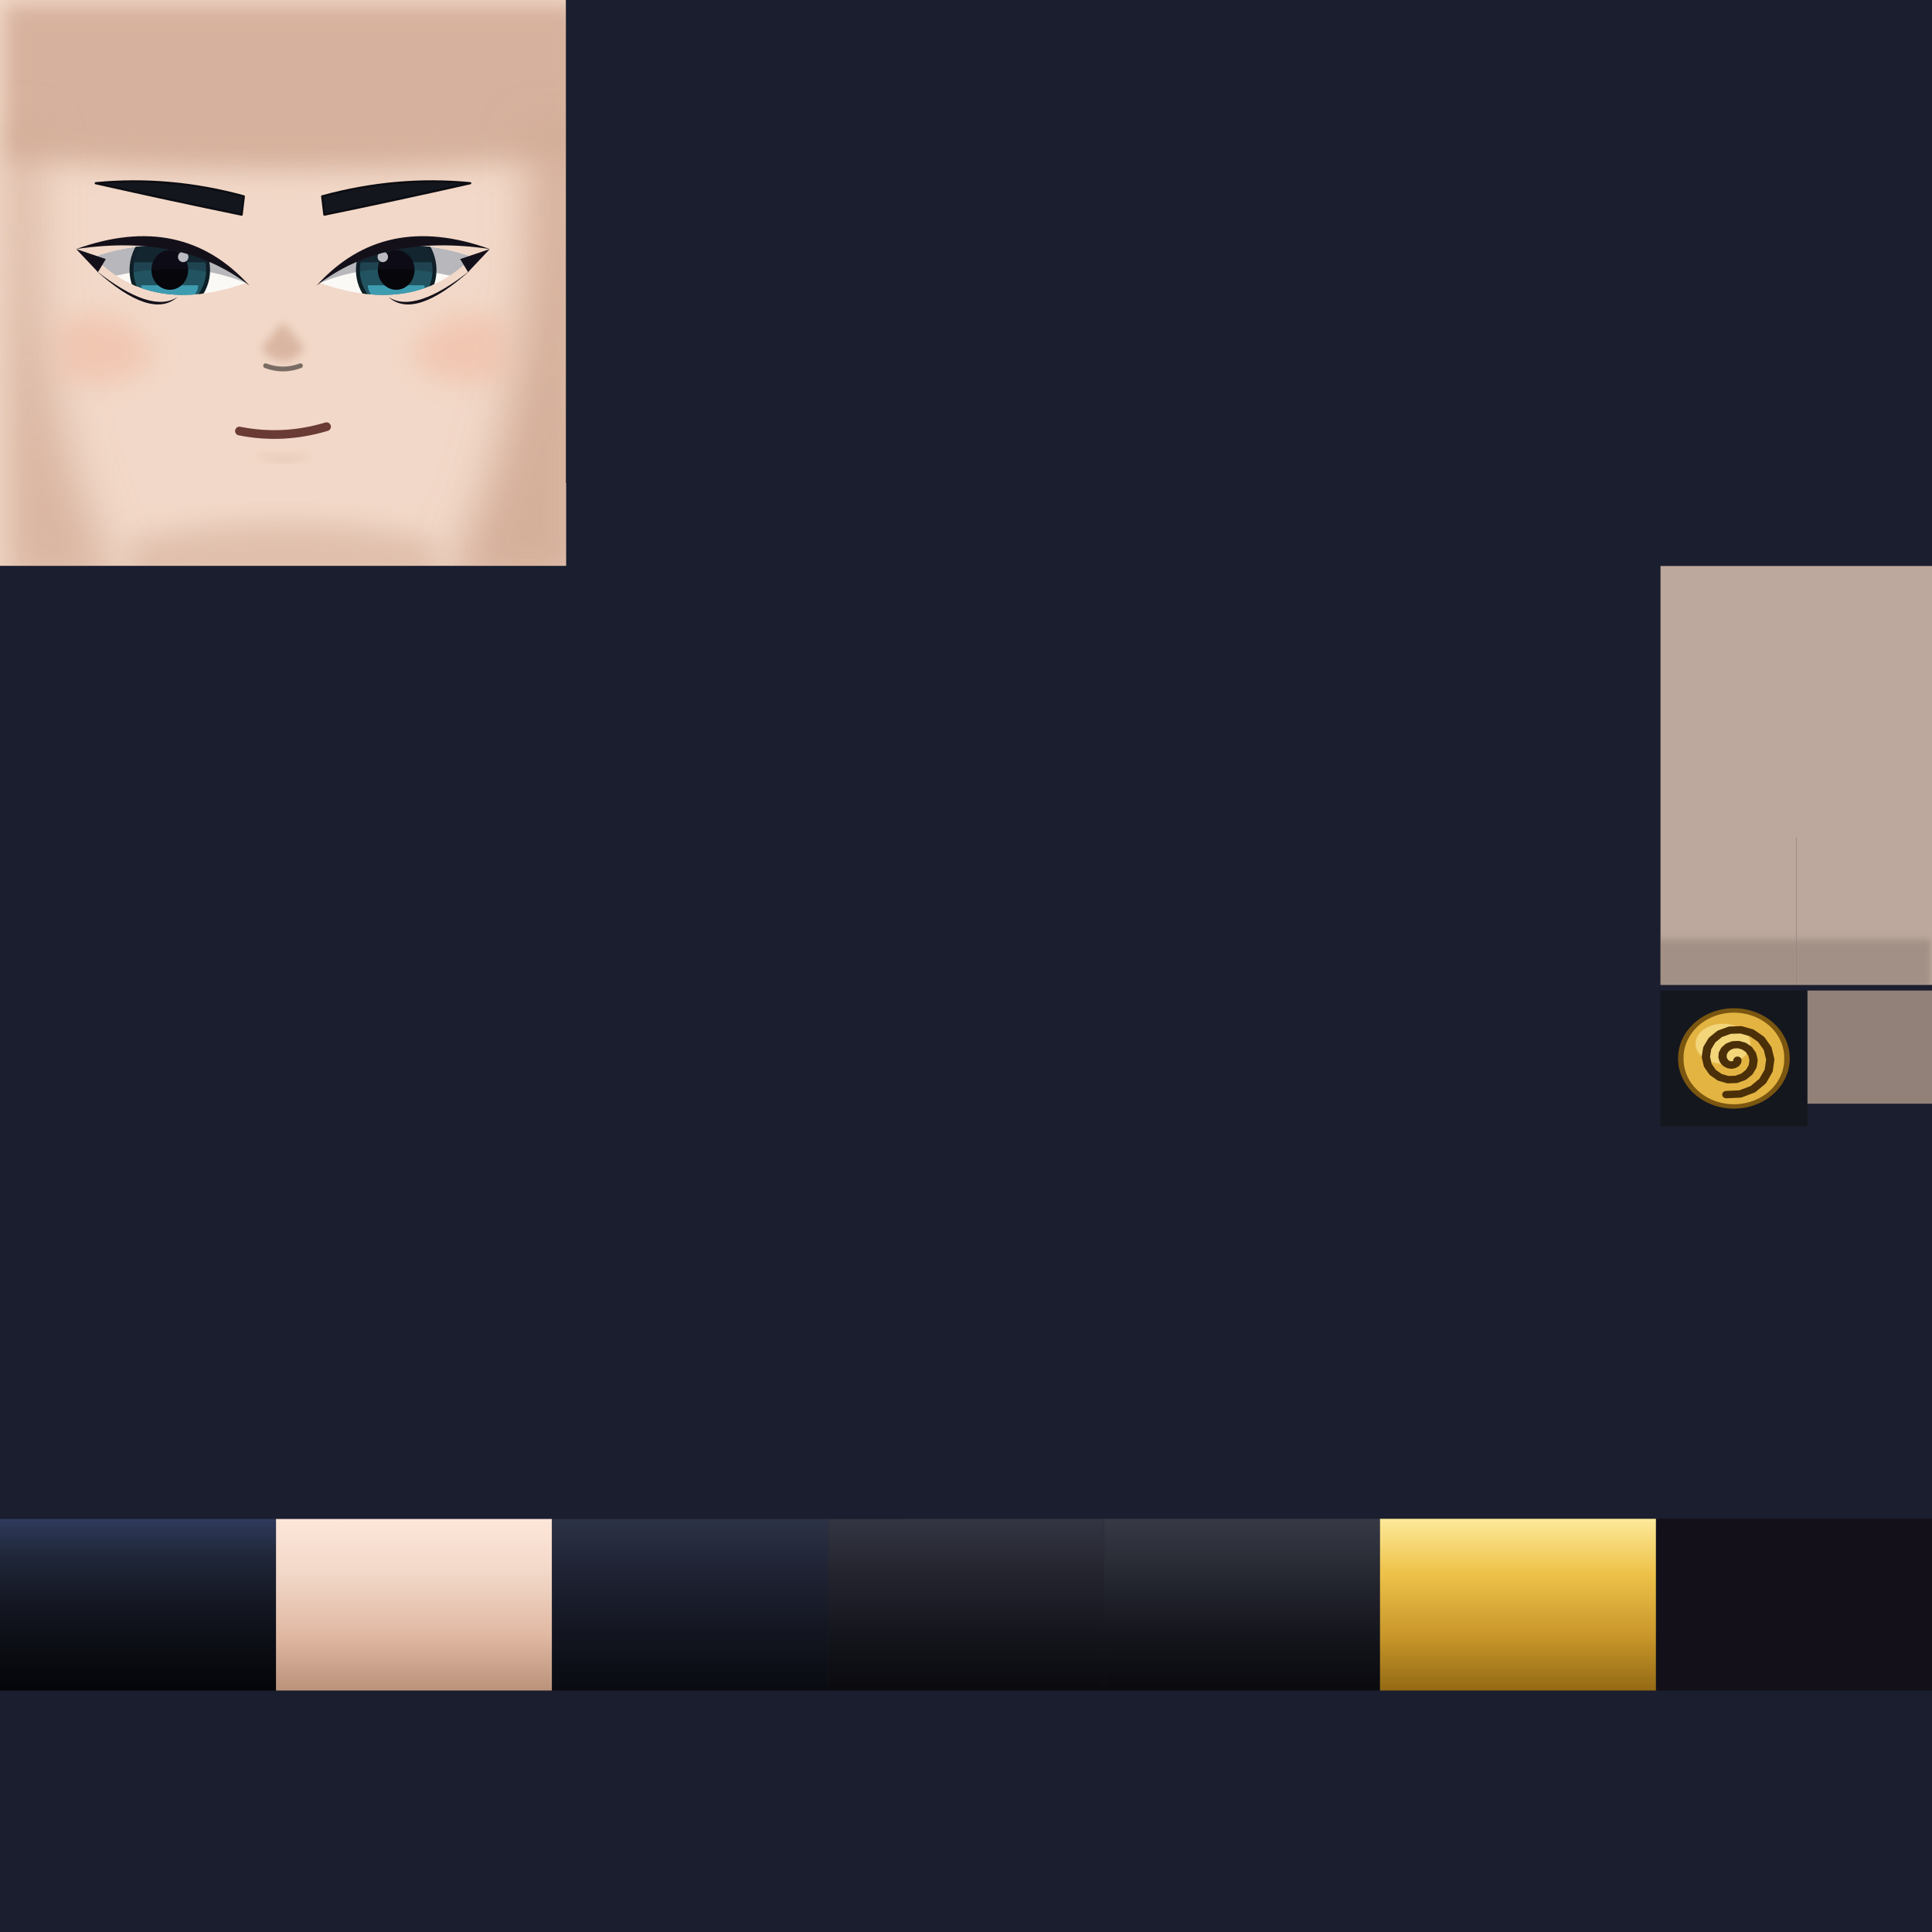
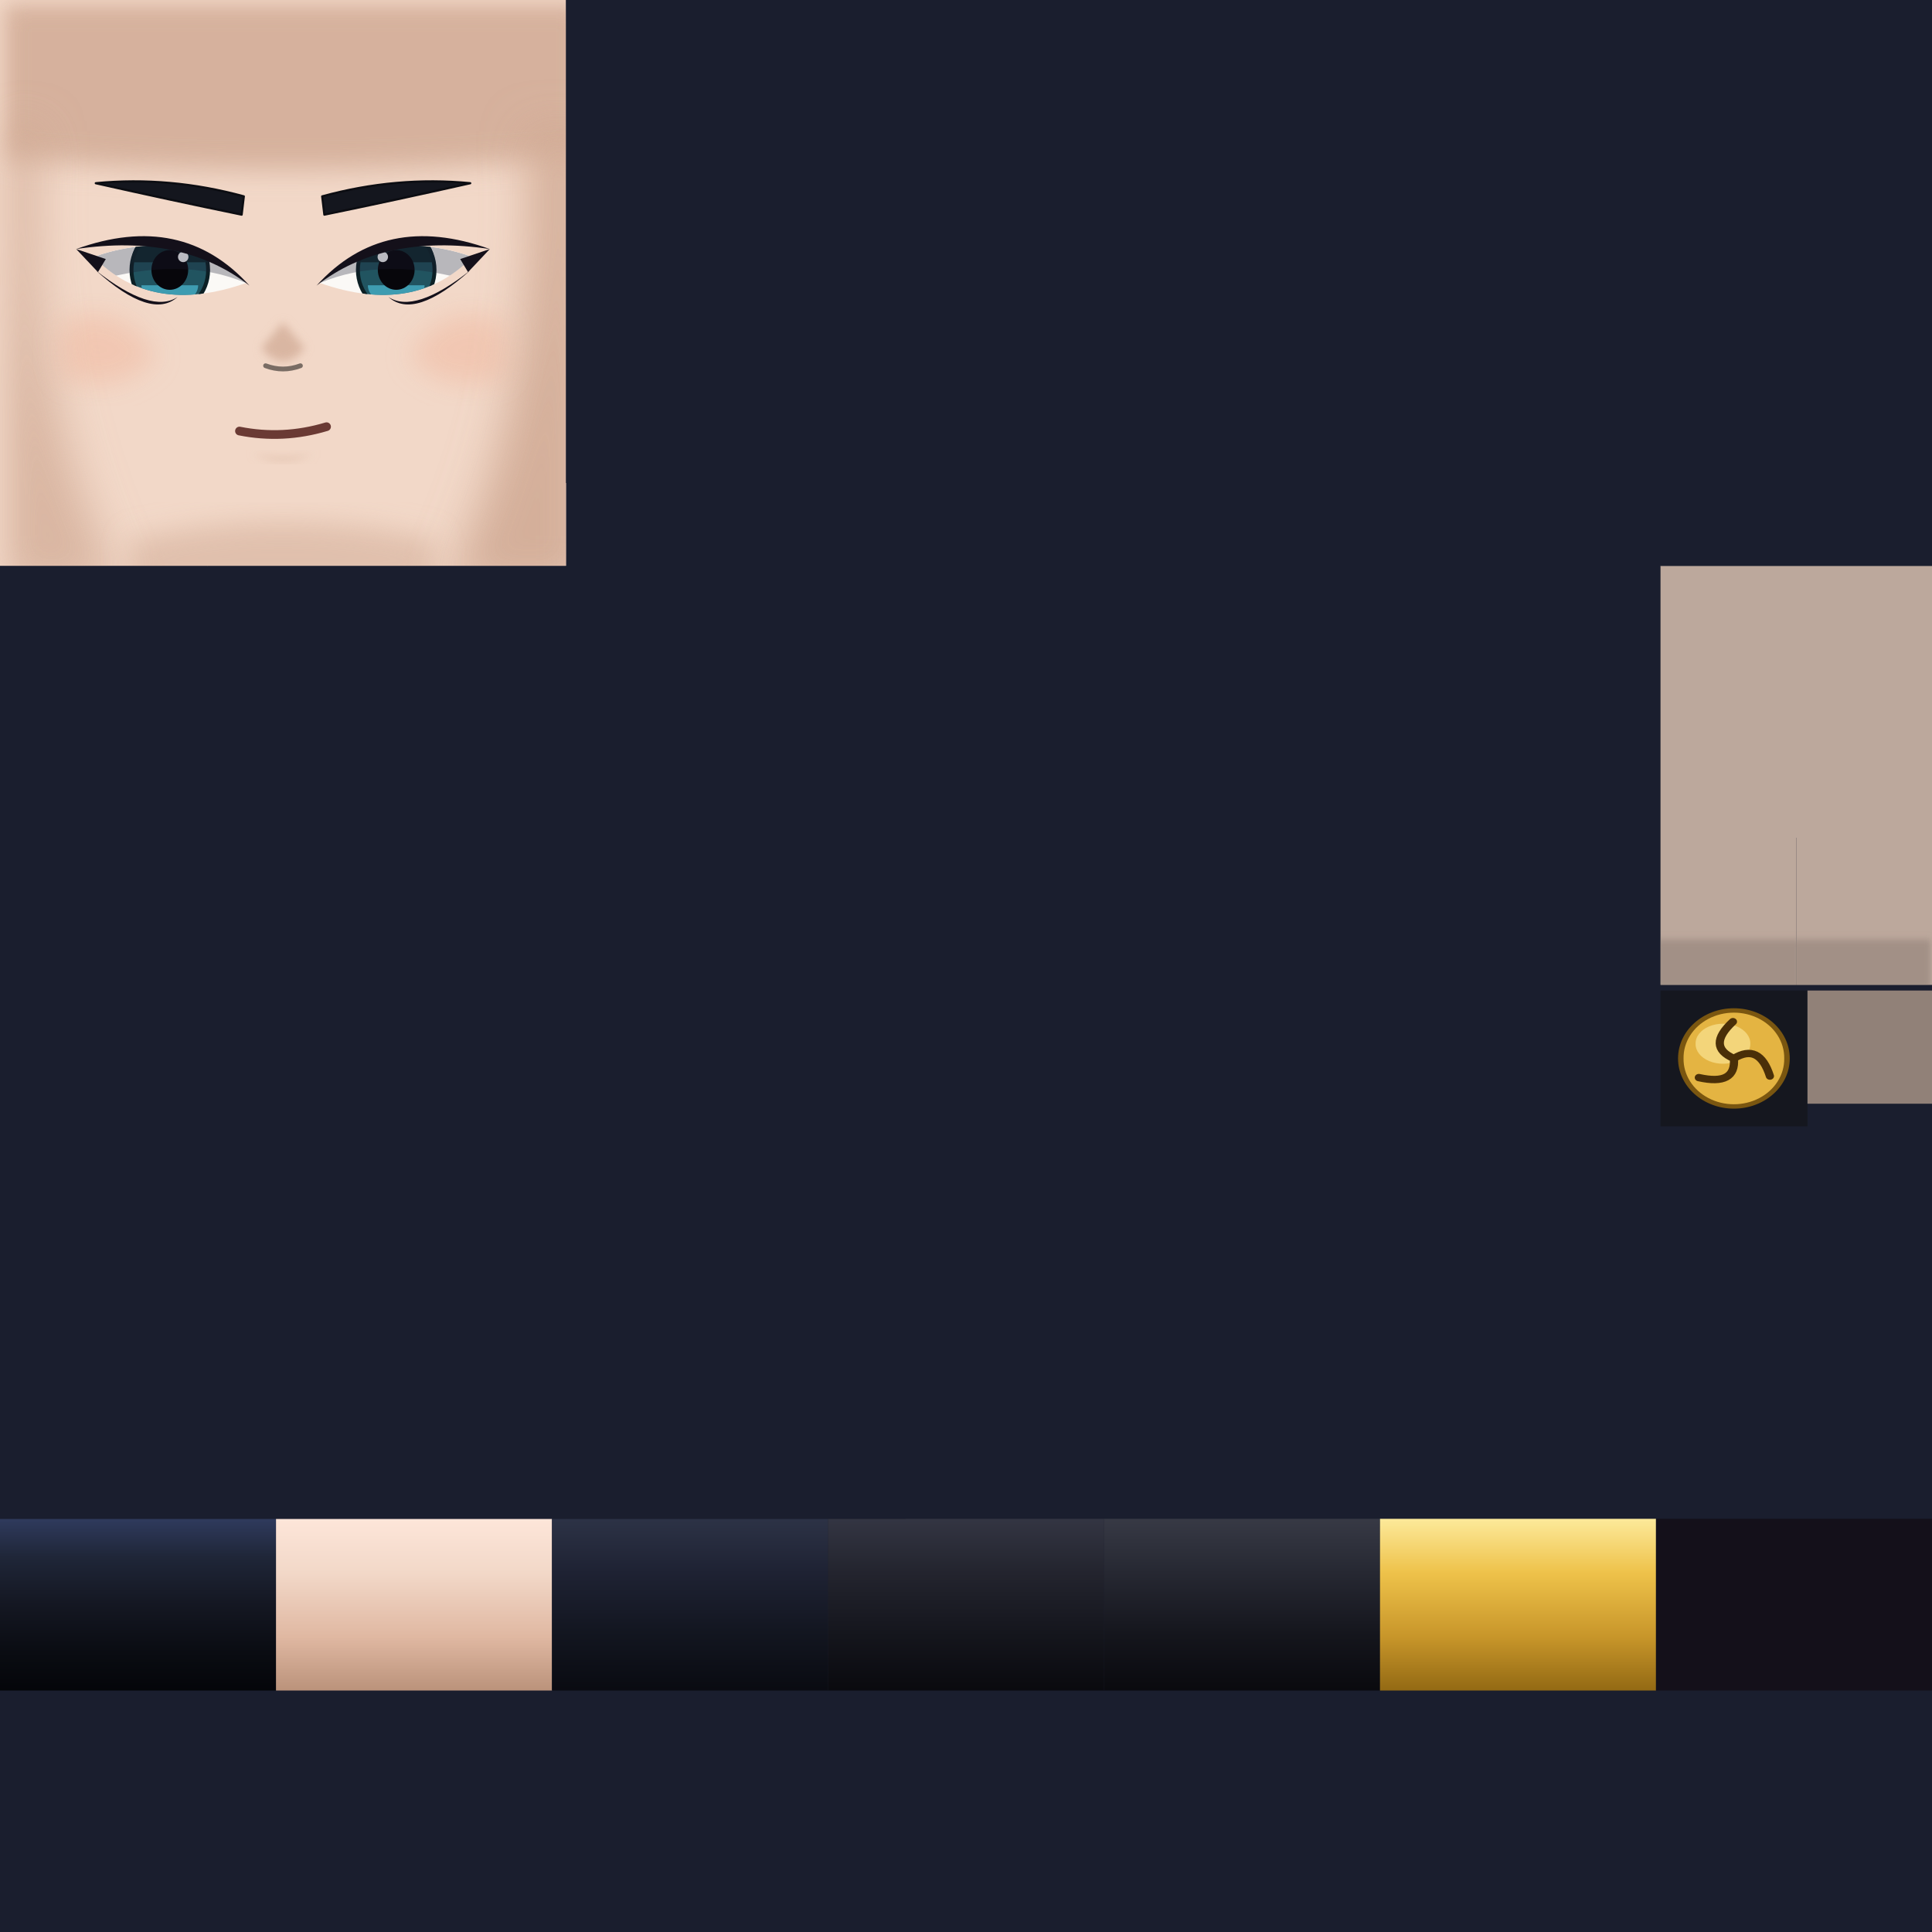
<svg xmlns="http://www.w3.org/2000/svg" width="1024" height="1024" viewBox="0 0 1024 1024">
  <defs>
    <filter id="b1" x="-30%" y="-30%" width="160%" height="160%">
      <feGaussianBlur stdDeviation="1" />
    </filter>
    <filter id="b2" x="-30%" y="-30%" width="160%" height="160%">
      <feGaussianBlur stdDeviation="2" />
    </filter>
    <filter id="b3" x="-30%" y="-30%" width="160%" height="160%">
      <feGaussianBlur stdDeviation="3" />
    </filter>
    <filter id="b5" x="-30%" y="-30%" width="160%" height="160%">
      <feGaussianBlur stdDeviation="5" />
    </filter>
    <filter id="b8" x="-30%" y="-30%" width="160%" height="160%">
      <feGaussianBlur stdDeviation="8" />
    </filter>
  </defs>
  <rect width="1024" height="1024" fill="#1a1e2e" />
  <clipPath id="cHead_F">
    <rect x="0" y="0" width="300" height="300" />
  </clipPath>
  <g clip-path="url(#cHead_F)">
    <g transform="translate(0 0) scale(2.30769 2.30769)">
      <rect x="-5" y="-5" width="140" height="140" fill="#1a1e2e" />
      <path d="M-5-5H135V135H-5Z" fill="#f2d8c8" />
      <path d="M-5-5H135V36Q65 42 -5 36Z" fill="#cfa892" opacity="0.8" filter="url(#b3)" />
      <path d="M-5 30H9Q5 90 28 135H-5Z" fill="#cfa892" opacity="0.7" filter="url(#b5)" />
      <path d="M135 30H121Q125 90 102 135H135Z" fill="#cfa892" opacity="0.85" filter="url(#b5)" />
      <path d="M30 124Q65 116 100 124V135H30Z" fill="#cfa892" opacity="0.5" filter="url(#b3)" />
      <path d="M14 74Q28 68 36 82Q26 92 14 86Z" fill="#f0a080" opacity="0.3" filter="url(#b3)" />
      <path d="M116 74Q102 68 94 82Q104 92 116 86Z" fill="#f0a080" opacity="0.3" filter="url(#b3)" />
      <clipPath id="kHead_F39">
        <path d="M56.5 65Q41.8 51.85 21.5 59Q34.8 72.625 56.5 65Z" />
      </clipPath>
      <g clip-path="url(#kHead_F39)">
        <path d="M56.5 65Q41.8 51.85 21.5 59Q34.8 72.625 56.5 65Z" fill="#fbf9f6" />
        <path d="M30.2 62a8.8 9.504 0 1 0 17.6 0a8.8 9.504 0 1 0 -17.6 0Z" fill="#215460" stroke="#0c1f24" stroke-width="0.9" stroke-linecap="round" stroke-linejoin="round" />
        <path d="M32.488 65.52a6.512 4.576 0 0 0 13.024 0Z" fill="#41a4ba" opacity="0.9" />
        <path d="M30.2 60.24a8.8 7.92 0 0 1 17.6 0Z" fill="#0e252a" opacity="0.9" />
        <path d="M34.776 62a4.224 4.562 0 1 0 8.448 0a4.224 4.562 0 1 0 -8.448 0Z" fill="#07060b" />
        <path d="M40.88 59.008a1.2 1.2 0 1 0 2.4 0a1.2 1.2 0 1 0 -2.4 0Z" fill="#ffffff" />
        <path d="M56.5 65Q41.8 51.85 21.5 59V64.625Q41.8 58.725 56.5 65Z" fill="#1a1a30" opacity="0.3" />
      </g>
      <path d="M57.3 65.6Q41.8 48.45 17.5 57.2Q41.8 53.55 57.3 65.6Z" fill="#14101a" />
      <path d="M17.5 57.2L22.5 62.5L24.3 59.5Z" fill="#14101a" />
      <path d="M40.8 68.2Q34.8 72.2 22.0 62.1Q34.8 73.6 40.8 68.2Z" fill="#14101a" />
      <path d="M56.0 45.1Q39 40.45 22.0 42.08Q39 45.91 55.5 49.3Z" fill="#14161e" stroke="#0c0d12" stroke-width="0.5" stroke-linecap="round" stroke-linejoin="round" />
      <clipPath id="kHead_F91">
        <path d="M73.5 65Q88.2 51.85 108.5 59Q95.2 72.625 73.5 65Z" />
      </clipPath>
      <g clip-path="url(#kHead_F91)">
        <path d="M73.5 65Q88.2 51.85 108.5 59Q95.2 72.625 73.5 65Z" fill="#fbf9f6" />
        <path d="M82.2 62a8.8 9.504 0 1 0 17.6 0a8.8 9.504 0 1 0 -17.6 0Z" fill="#215460" stroke="#0c1f24" stroke-width="0.9" stroke-linecap="round" stroke-linejoin="round" />
        <path d="M84.488 65.52a6.512 4.576 0 0 0 13.024 0Z" fill="#41a4ba" opacity="0.9" />
        <path d="M82.2 60.24a8.8 7.92 0 0 1 17.6 0Z" fill="#0e252a" opacity="0.9" />
        <path d="M86.776 62a4.224 4.562 0 1 0 8.448 0a4.224 4.562 0 1 0 -8.448 0Z" fill="#07060b" />
        <path d="M86.72 59.008a1.2 1.2 0 1 0 2.4 0a1.2 1.2 0 1 0 -2.4 0Z" fill="#ffffff" />
        <path d="M73.5 65Q88.2 51.85 108.5 59V64.625Q88.2 58.725 73.5 65Z" fill="#1a1a30" opacity="0.3" />
      </g>
      <path d="M72.7 65.6Q88.2 48.45 112.5 57.2Q88.2 53.55 72.7 65.6Z" fill="#14101a" />
      <path d="M112.5 57.2L107.5 62.5L105.7 59.5Z" fill="#14101a" />
      <path d="M89.2 68.2Q95.2 72.2 108.0 62.1Q95.2 73.6 89.2 68.2Z" fill="#14101a" />
      <path d="M74.0 45.1Q91 40.45 108.0 42.08Q91 45.91 74.5 49.3Z" fill="#14161e" stroke="#0c0d12" stroke-width="0.5" stroke-linecap="round" stroke-linejoin="round" />
      <path d="M60 80L65 74L70 80Q65 86 60 80Z" fill="#cfa892" opacity="0.7" filter="url(#b1)" />
      <path d="M61 84Q65 85.5 69 84" fill="none" stroke="#796c64" stroke-width="1.1" stroke-linecap="round" stroke-linejoin="round" />
      <path d="M55 99Q65 101 75 98" fill="none" stroke="#6a3a34" stroke-width="2" stroke-linecap="round" stroke-linejoin="round" />
      <path d="M58 104Q65 106 72 104Q65 108 58 104Z" fill="#cfa892" opacity="0.5" filter="url(#b1)" />
    </g>
  </g>
  <clipPath id="cTorso_F">
    <rect x="300" y="0" width="256" height="256" />
  </clipPath>
  <g clip-path="url(#cTorso_F)">
    <g transform="translate(300 0) scale(1.28 1.28)">
      <rect x="-5" y="-5" width="210" height="210" fill="#1a1e2e" />
    </g>
  </g>
  <clipPath id="cTorso_B">
    <rect x="556" y="0" width="256" height="256" />
  </clipPath>
  <g clip-path="url(#cTorso_B)">
    <g transform="translate(556 0) scale(1.28 1.28)">
      <rect x="-5" y="-5" width="210" height="210" fill="#1a1e2e" />
    </g>
  </g>
  <clipPath id="cTorso_L">
    <rect x="812" y="0" width="106" height="212" />
  </clipPath>
  <g clip-path="url(#cTorso_L)">
    <g transform="translate(812 0) scale(1.06 1.06)">
      <rect x="-5" y="-5" width="110" height="210" fill="#1a1e2e" />
    </g>
  </g>
  <clipPath id="cTorso_R">
    <rect x="918" y="0" width="106" height="212" />
  </clipPath>
  <g clip-path="url(#cTorso_R)">
    <g transform="translate(918 0) scale(1.06 1.06)">
      <rect x="-5" y="-5" width="110" height="210" fill="#1a1e2e" />
    </g>
  </g>
  <clipPath id="cHead_B">
    <rect x="880" y="300" width="144" height="144" />
  </clipPath>
  <g clip-path="url(#cHead_B)">
    <g transform="translate(880 300) scale(1.10769 1.10769)">
      <rect x="-5" y="-5" width="140" height="140" fill="#1a1e2e" />
      <path d="M-5-5H135V135H-5Z" fill="#bca89c" />
    </g>
  </g>
  <clipPath id="cHead_L">
    <rect x="880" y="444" width="72" height="78" />
  </clipPath>
  <g clip-path="url(#cHead_L)">
    <g transform="translate(880 444) scale(0.6 0.6)">
      <rect x="-5" y="-5" width="130" height="140" fill="#1a1e2e" />
      <path d="M-5-5H125V135H-5Z" fill="#bca89c" />
      <path d="M-5 90H125V135H-5Z" fill="#918178" opacity="0.6" filter="url(#b3)" />
    </g>
  </g>
  <clipPath id="cHead_R">
    <rect x="952" y="444" width="72" height="78" />
  </clipPath>
  <g clip-path="url(#cHead_R)">
    <g transform="translate(952 444) scale(0.6 0.6)">
      <rect x="-5" y="-5" width="130" height="140" fill="#1a1e2e" />
      <path d="M-5-5H125V135H-5Z" fill="#bca89c" />
      <path d="M-5 90H125V135H-5Z" fill="#918178" opacity="0.6" filter="url(#b3)" />
    </g>
  </g>
  <clipPath id="cHead_T">
    <rect x="880" y="525" width="78" height="72" />
  </clipPath>
  <g clip-path="url(#cHead_T)">
    <g transform="translate(880 525) scale(0.6 0.6)">
      <rect x="-5" y="-5" width="140" height="130" fill="#1a1e2e" />
      <path d="M-5-5H135V125H-5Z" fill="#15171f" />
      <path d="M15.67 60.00a49.33 44.33 0 1 0 98.67 0a49.33 44.33 0 1 0 -98.67 0Z" fill="#7a5610" />
      <path d="M20.53 60.00a44.47 39.87 0 1 0 88.93 0a44.47 39.87 0 1 0 -88.93 0Z" fill="#e4b442" />
      <path d="M31.17 47.00a24.17 17.33 0 1 0 48.33 0a24.17 17.33 0 1 0 -48.33 0Z" fill="#fff0a8" opacity="0.55" />
      <g transform="translate(65.0 60.0) scale(1.208333 1.083333)">
-         <path d="M2.63 1.44L2.44 2.75L1.61 4.04L0.17 5.02L-1.75 5.43L-3.89 5.05L-5.94 3.79L-7.53 1.71L-8.34 -1.03L-8.10 -4.10L-6.69 -7.09L-4.17 -9.56L-0.73 -11.08L3.26 -11.32L7.29 -10.09L10.84 -7.41L13.36 -3.47L14.41 1.32L13.73 6.41L11.22 11.16L7.06 14.91L1.66 17.09L-4.39 17.30L-10.37 15.35L-15.50 11.33L-19.07 5.60L-20.51 -1.24L-19.50 -8.38L-16.00 -14.95L-10.30 -20.09L-2.98 -23.06L5.16 -23.36L13.13 -20.81L19.93 -15.54L24.66 -8.08L26.61 0.77L25.41 9.98L21.03 18.44L13.87 25.07L4.66 28.95L-5.54 29.48" fill="none" stroke="#4a2f08" stroke-width="6" stroke-linecap="round" stroke-linejoin="round" />
+         <path d="M0 0Q18.57 -12.70 26.33 14.38M0 0Q1.72 22.43 -25.62 15.61M0 0Q-20.29 -9.73 -0.71 -29.99" fill="none" stroke="#4a2f08" stroke-width="6" stroke-linecap="round" stroke-linejoin="round" />
      </g>
    </g>
  </g>
  <clipPath id="cHead_Bo">
    <rect x="958" y="525" width="66" height="60" />
  </clipPath>
  <g clip-path="url(#cHead_Bo)">
    <g transform="translate(958 525) scale(0.50769 0.5)">
      <rect x="-5" y="-5" width="140" height="130" fill="#1a1e2e" />
      <path d="M-5-5H135V125H-5Z" fill="#918178" />
    </g>
  </g>
  <clipPath id="cTorso_T">
    <rect x="880" y="600" width="120" height="60" />
  </clipPath>
  <g clip-path="url(#cTorso_T)">
    <g transform="translate(880 600) scale(0.6 0.6)">
      <rect x="-5" y="-5" width="210" height="110" fill="#1a1e2e" />
    </g>
  </g>
  <clipPath id="cTorso_Bo">
    <rect x="880" y="660" width="120" height="60" />
  </clipPath>
  <g clip-path="url(#cTorso_Bo)">
    <g transform="translate(880 660) scale(0.6 0.6)">
      <rect x="-5" y="-5" width="210" height="110" fill="#1a1e2e" />
    </g>
  </g>
  <clipPath id="cHair">
    <rect x="0" y="805" width="1024" height="91" />
  </clipPath>
  <g clip-path="url(#cHair)">
    <g transform="translate(0 805) scale(1 1)">
      <rect x="-5" y="-5" width="1034" height="101" fill="#1a1e2e" />
      <linearGradient id="ramp0" x1="0" y1="1" x2="0" y2="0">
        <stop offset="0.000" stop-color="#030408" />
        <stop offset="0.250" stop-color="#0a0c12" />
        <stop offset="0.500" stop-color="#141722" />
        <stop offset="0.750" stop-color="#1f2638" />
        <stop offset="1.000" stop-color="#333f66" />
      </linearGradient>
      <rect x="0.00" y="-5" width="146.29" height="101" fill="url(#ramp0)" />
      <linearGradient id="ramp1" x1="0" y1="1" x2="0" y2="0">
        <stop offset="0.000" stop-color="#b48c74" />
        <stop offset="0.333" stop-color="#e0b8a2" />
        <stop offset="0.667" stop-color="#f2d8c8" />
        <stop offset="1.000" stop-color="#ffe8dc" />
      </linearGradient>
      <rect x="146.29" y="-5" width="146.29" height="101" fill="url(#ramp1)" />
      <linearGradient id="ramp2" x1="0" y1="1" x2="0" y2="0">
        <stop offset="0.000" stop-color="#08090f" />
        <stop offset="0.333" stop-color="#12151f" />
        <stop offset="0.667" stop-color="#1e2233" />
        <stop offset="1.000" stop-color="#2f3549" />
      </linearGradient>
      <rect x="292.57" y="-5" width="146.29" height="101" fill="url(#ramp2)" />
      <linearGradient id="ramp3" x1="0" y1="1" x2="0" y2="0">
        <stop offset="0.000" stop-color="#08080c" />
        <stop offset="0.333" stop-color="#14151c" />
        <stop offset="0.667" stop-color="#23242e" />
        <stop offset="1.000" stop-color="#363846" />
      </linearGradient>
      <rect x="438.86" y="-5" width="146.29" height="101" fill="url(#ramp3)" />
      <linearGradient id="ramp4" x1="0" y1="1" x2="0" y2="0">
        <stop offset="0.000" stop-color="#08080c" />
        <stop offset="0.333" stop-color="#14151c" />
        <stop offset="0.667" stop-color="#262832" />
        <stop offset="1.000" stop-color="#3a3c48" />
      </linearGradient>
      <rect x="585.14" y="-5" width="146.29" height="101" fill="url(#ramp4)" />
      <linearGradient id="ramp5" x1="0" y1="1" x2="0" y2="0">
        <stop offset="0.000" stop-color="#8a6210" />
        <stop offset="0.333" stop-color="#c8962a" />
        <stop offset="0.667" stop-color="#eec24a" />
        <stop offset="1.000" stop-color="#fff0a8" />
      </linearGradient>
      <rect x="731.43" y="-5" width="146.29" height="101" fill="url(#ramp5)" />
      <linearGradient id="ramp6" x1="0" y1="1" x2="0" y2="0">
        <stop offset="0.000" stop-color="#14101a" />
        <stop offset="1.000" stop-color="#14101a" />
      </linearGradient>
      <rect x="877.71" y="-5" width="146.29" height="101" fill="url(#ramp6)" />
    </g>
  </g>
  <clipPath id="cLeftArm_F">
    <rect x="0" y="300" width="110" height="225" />
  </clipPath>
  <g clip-path="url(#cLeftArm_F)">
    <g transform="translate(0 300) scale(1.1 1.09756)">
      <rect x="-5" y="-5" width="110" height="215" fill="#1a1e2e" />
    </g>
  </g>
  <clipPath id="cLeftLeg_F">
    <rect x="0" y="525" width="110" height="220" />
  </clipPath>
  <g clip-path="url(#cLeftLeg_F)">
    <g transform="translate(0 525) scale(1.1 1.1)">
      <rect x="-5" y="-5" width="110" height="210" fill="#1a1e2e" />
    </g>
  </g>
  <clipPath id="cLeftArm_B">
    <rect x="110" y="300" width="110" height="225" />
  </clipPath>
  <g clip-path="url(#cLeftArm_B)">
    <g transform="translate(110 300) scale(1.1 1.09756)">
      <rect x="-5" y="-5" width="110" height="215" fill="#1a1e2e" />
    </g>
  </g>
  <clipPath id="cLeftLeg_B">
    <rect x="110" y="525" width="110" height="220" />
  </clipPath>
  <g clip-path="url(#cLeftLeg_B)">
    <g transform="translate(110 525) scale(1.1 1.1)">
      <rect x="-5" y="-5" width="110" height="210" fill="#1a1e2e" />
    </g>
  </g>
  <clipPath id="cLeftArm_O">
    <rect x="220" y="300" width="110" height="225" />
  </clipPath>
  <g clip-path="url(#cLeftArm_O)">
    <g transform="translate(220 300) scale(1.1 1.09756)">
      <rect x="-5" y="-5" width="110" height="215" fill="#1a1e2e" />
    </g>
  </g>
  <clipPath id="cLeftLeg_O">
    <rect x="220" y="525" width="110" height="220" />
  </clipPath>
  <g clip-path="url(#cLeftLeg_O)">
    <g transform="translate(220 525) scale(1.1 1.1)">
      <rect x="-5" y="-5" width="110" height="210" fill="#1a1e2e" />
    </g>
  </g>
  <clipPath id="cLeftArm_I">
    <rect x="330" y="300" width="110" height="225" />
  </clipPath>
  <g clip-path="url(#cLeftArm_I)">
    <g transform="translate(330 300) scale(1.1 1.09756)">
      <rect x="-5" y="-5" width="110" height="215" fill="#1a1e2e" />
    </g>
  </g>
  <clipPath id="cLeftLeg_I">
    <rect x="330" y="525" width="110" height="220" />
  </clipPath>
  <g clip-path="url(#cLeftLeg_I)">
    <g transform="translate(330 525) scale(1.1 1.1)">
      <rect x="-5" y="-5" width="110" height="210" fill="#1a1e2e" />
    </g>
  </g>
  <clipPath id="cLeftArm_T">
    <rect x="0" y="745" width="60" height="60" />
  </clipPath>
  <g clip-path="url(#cLeftArm_T)">
    <g transform="translate(0 745) scale(0.6 0.6)">
      <rect x="-5" y="-5" width="110" height="110" fill="#1a1e2e" />
    </g>
  </g>
  <clipPath id="cLeftArm_Bo">
    <rect x="60" y="745" width="60" height="60" />
  </clipPath>
  <g clip-path="url(#cLeftArm_Bo)">
    <g transform="translate(60 745) scale(0.6 0.6)">
      <rect x="-5" y="-5" width="110" height="110" fill="#1a1e2e" />
    </g>
  </g>
  <clipPath id="cLeftLeg_T">
    <rect x="120" y="745" width="60" height="60" />
  </clipPath>
  <g clip-path="url(#cLeftLeg_T)">
    <g transform="translate(120 745) scale(0.6 0.6)">
      <rect x="-5" y="-5" width="110" height="110" fill="#1a1e2e" />
    </g>
  </g>
  <clipPath id="cLeftLeg_Bo">
    <rect x="180" y="745" width="60" height="60" />
  </clipPath>
  <g clip-path="url(#cLeftLeg_Bo)">
    <g transform="translate(180 745) scale(0.6 0.6)">
      <rect x="-5" y="-5" width="110" height="110" fill="#1a1e2e" />
    </g>
  </g>
  <clipPath id="cRightArm_F">
    <rect x="440" y="300" width="110" height="225" />
  </clipPath>
  <g clip-path="url(#cRightArm_F)">
    <g transform="translate(440 300) scale(1.1 1.09756)">
      <rect x="-5" y="-5" width="110" height="215" fill="#1a1e2e" />
    </g>
  </g>
  <clipPath id="cRightLeg_F">
    <rect x="440" y="525" width="110" height="220" />
  </clipPath>
  <g clip-path="url(#cRightLeg_F)">
    <g transform="translate(440 525) scale(1.1 1.1)">
      <rect x="-5" y="-5" width="110" height="210" fill="#1a1e2e" />
    </g>
  </g>
  <clipPath id="cRightArm_B">
    <rect x="550" y="300" width="110" height="225" />
  </clipPath>
  <g clip-path="url(#cRightArm_B)">
    <g transform="translate(550 300) scale(1.1 1.09756)">
      <rect x="-5" y="-5" width="110" height="215" fill="#1a1e2e" />
    </g>
  </g>
  <clipPath id="cRightLeg_B">
    <rect x="550" y="525" width="110" height="220" />
  </clipPath>
  <g clip-path="url(#cRightLeg_B)">
    <g transform="translate(550 525) scale(1.1 1.1)">
      <rect x="-5" y="-5" width="110" height="210" fill="#1a1e2e" />
    </g>
  </g>
  <clipPath id="cRightArm_O">
    <rect x="660" y="300" width="110" height="225" />
  </clipPath>
  <g clip-path="url(#cRightArm_O)">
    <g transform="translate(660 300) scale(1.1 1.09756)">
      <rect x="-5" y="-5" width="110" height="215" fill="#1a1e2e" />
    </g>
  </g>
  <clipPath id="cRightLeg_O">
    <rect x="660" y="525" width="110" height="220" />
  </clipPath>
  <g clip-path="url(#cRightLeg_O)">
    <g transform="translate(660 525) scale(1.1 1.1)">
      <rect x="-5" y="-5" width="110" height="210" fill="#1a1e2e" />
    </g>
  </g>
  <clipPath id="cRightArm_I">
    <rect x="770" y="300" width="110" height="225" />
  </clipPath>
  <g clip-path="url(#cRightArm_I)">
    <g transform="translate(770 300) scale(1.1 1.09756)">
      <rect x="-5" y="-5" width="110" height="215" fill="#1a1e2e" />
    </g>
  </g>
  <clipPath id="cRightLeg_I">
    <rect x="770" y="525" width="110" height="220" />
  </clipPath>
  <g clip-path="url(#cRightLeg_I)">
    <g transform="translate(770 525) scale(1.1 1.1)">
      <rect x="-5" y="-5" width="110" height="210" fill="#1a1e2e" />
    </g>
  </g>
  <clipPath id="cRightArm_T">
    <rect x="240" y="745" width="60" height="60" />
  </clipPath>
  <g clip-path="url(#cRightArm_T)">
    <g transform="translate(240 745) scale(0.6 0.6)">
      <rect x="-5" y="-5" width="110" height="110" fill="#1a1e2e" />
    </g>
  </g>
  <clipPath id="cRightArm_Bo">
    <rect x="300" y="745" width="60" height="60" />
  </clipPath>
  <g clip-path="url(#cRightArm_Bo)">
    <g transform="translate(300 745) scale(0.6 0.6)">
      <rect x="-5" y="-5" width="110" height="110" fill="#1a1e2e" />
    </g>
  </g>
  <clipPath id="cRightLeg_T">
    <rect x="360" y="745" width="60" height="60" />
  </clipPath>
  <g clip-path="url(#cRightLeg_T)">
    <g transform="translate(360 745) scale(0.6 0.6)">
      <rect x="-5" y="-5" width="110" height="110" fill="#1a1e2e" />
    </g>
  </g>
  <clipPath id="cRightLeg_Bo">
    <rect x="420" y="745" width="60" height="60" />
  </clipPath>
  <g clip-path="url(#cRightLeg_Bo)">
    <g transform="translate(420 745) scale(0.6 0.6)">
      <rect x="-5" y="-5" width="110" height="110" fill="#1a1e2e" />
    </g>
  </g>
</svg>
